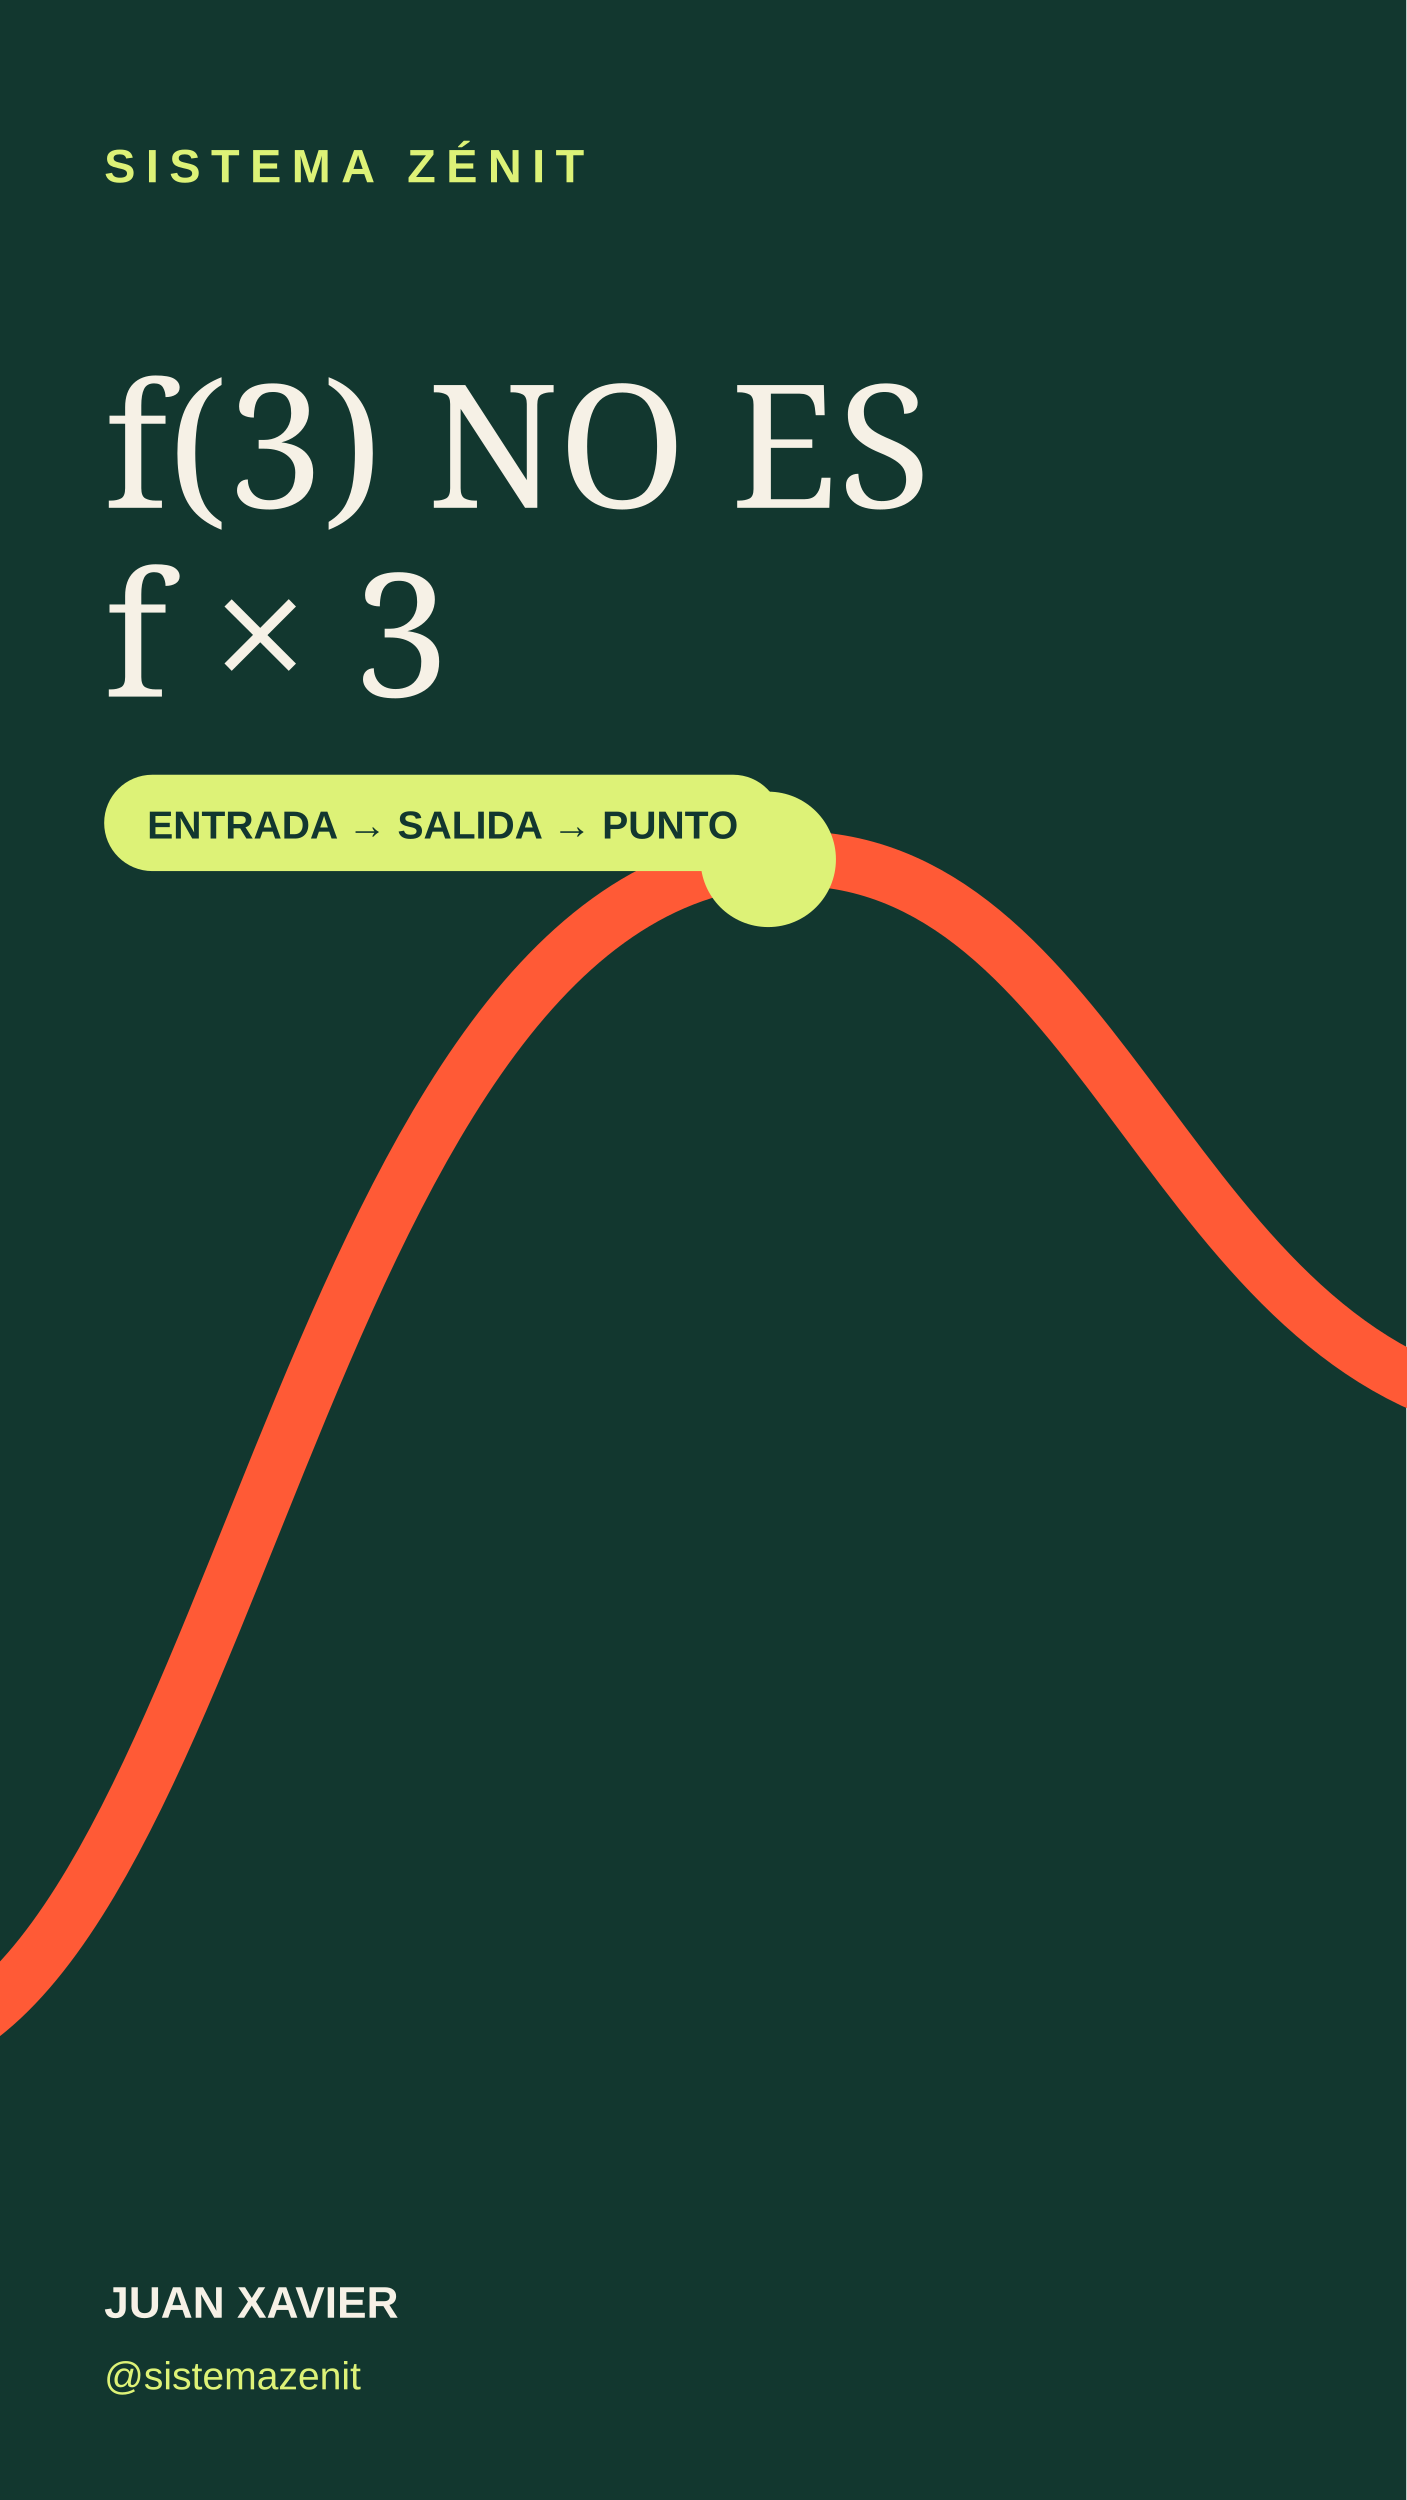
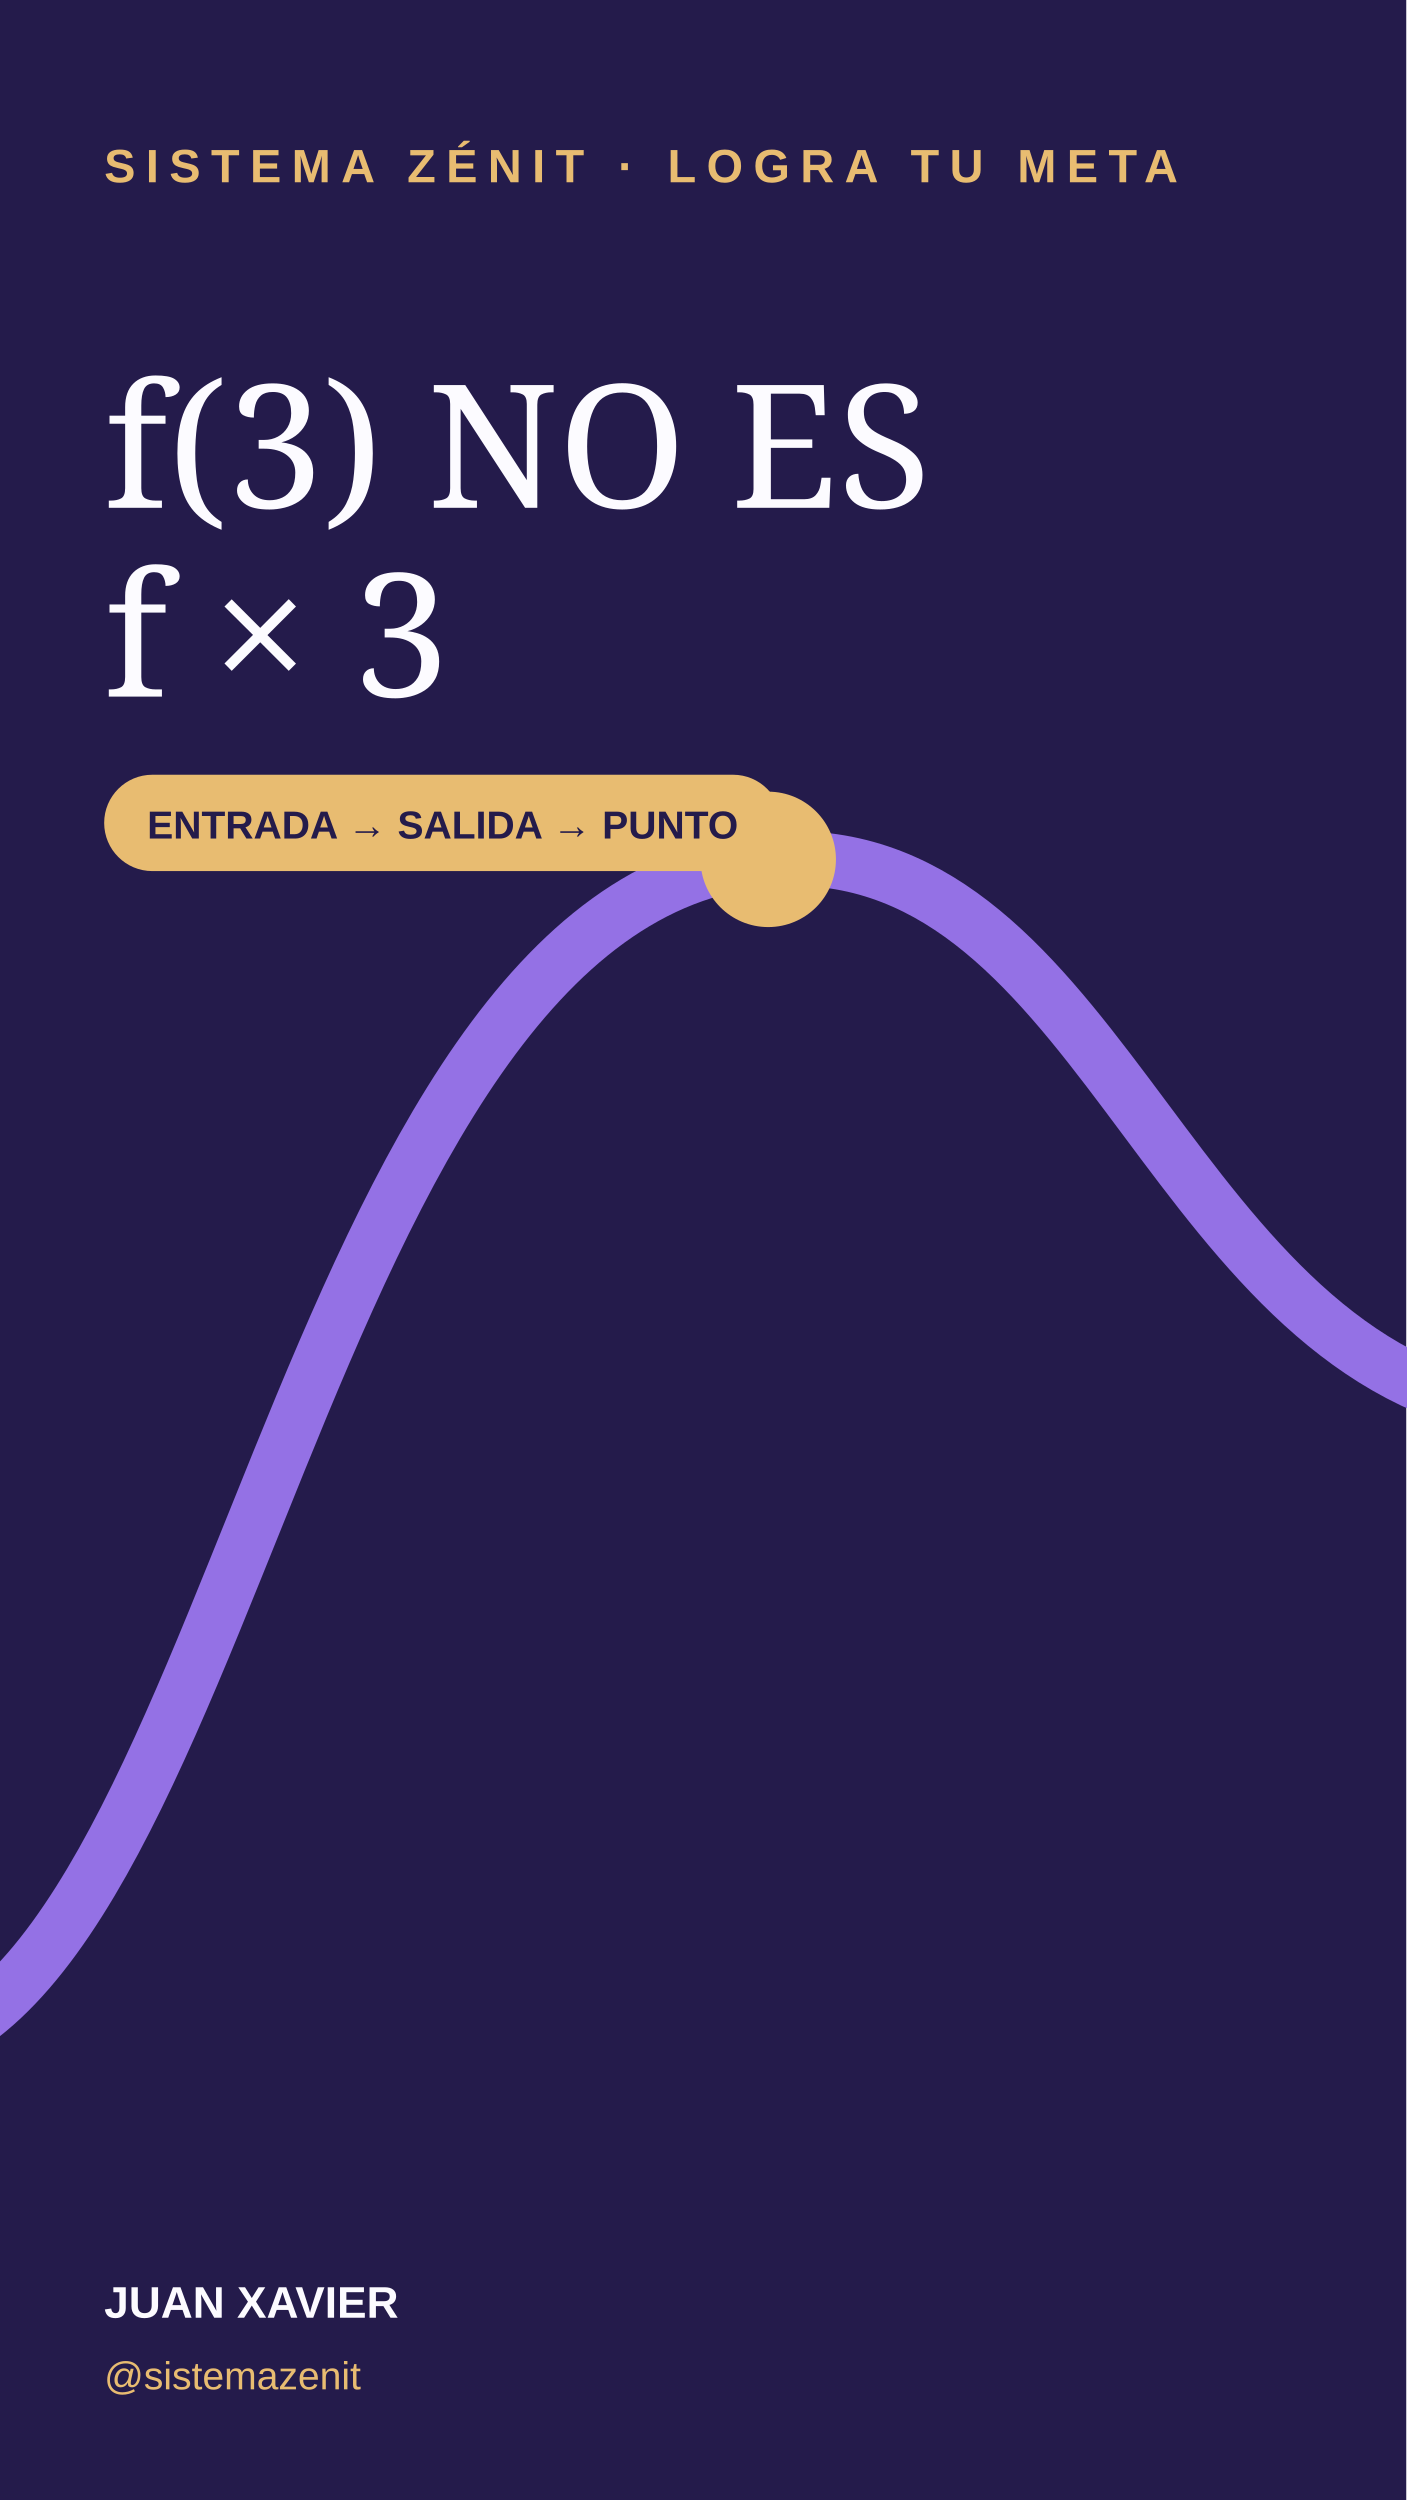
<svg xmlns="http://www.w3.org/2000/svg" viewBox="0 0 1080 1920" role="img" aria-labelledby="title">
-   <rect width="1080" height="1920" fill="#12372f" />
-   <path d="M-90 1580c270-25 315-890 680-920 250-20 300 360 550 420" fill="none" stroke="#ff5a36" stroke-width="42" stroke-linecap="round" />
-   <circle cx="590" cy="660" r="52" fill="#ddf277" />
-   <text x="80" y="140" fill="#ddf277" font-family="Arial" font-size="36" font-weight="800" letter-spacing="8">SISTEMA ZÉNIT</text>
-   <text x="80" y="390" fill="#f6f1e6" font-family="Georgia" font-size="132">f(3) NO ES</text>
-   <text x="80" y="535" fill="#f6f1e6" font-family="Georgia" font-size="132">f × 3</text>
-   <rect x="80" y="595" width="520" height="74" rx="37" fill="#ddf277" />
-   <text x="340" y="644" text-anchor="middle" fill="#12372f" font-family="Arial" font-size="30" font-weight="800">ENTRADA → SALIDA → PUNTO</text>
-   <text x="80" y="1780" fill="#f6f1e6" font-family="Arial" font-size="34" font-weight="800">JUAN XAVIER</text>
-   <text x="80" y="1835" fill="#ddf277" font-family="Arial" font-size="30">@sistemazenit</text>
+   <rect width="1080" height="1920" fill="#241B4B" />
+   <path d="M-90 1580c270-25 315-890 680-920 250-20 300 360 550 420" fill="none" stroke="#9471E5" stroke-width="42" stroke-linecap="round" />
+   <circle cx="590" cy="660" r="52" fill="#E8BC71" />
+   <text x="80" y="140" fill="#E8BC71" font-family="Arial" font-size="36" font-weight="800" letter-spacing="8">SISTEMA ZÉNIT · LOGRA TU META</text>
+   <text x="80" y="390" fill="#FCFBFF" font-family="Georgia" font-size="132">f(3) NO ES</text>
+   <text x="80" y="535" fill="#FCFBFF" font-family="Georgia" font-size="132">f × 3</text>
+   <rect x="80" y="595" width="520" height="74" rx="37" fill="#E8BC71" />
+   <text x="340" y="644" text-anchor="middle" fill="#241B4B" font-family="Arial" font-size="30" font-weight="800">ENTRADA → SALIDA → PUNTO</text>
+   <text x="80" y="1780" fill="#FCFBFF" font-family="Arial" font-size="34" font-weight="800">JUAN XAVIER</text>
+   <text x="80" y="1835" fill="#E8BC71" font-family="Arial" font-size="30">@sistemazenit</text>
</svg>
